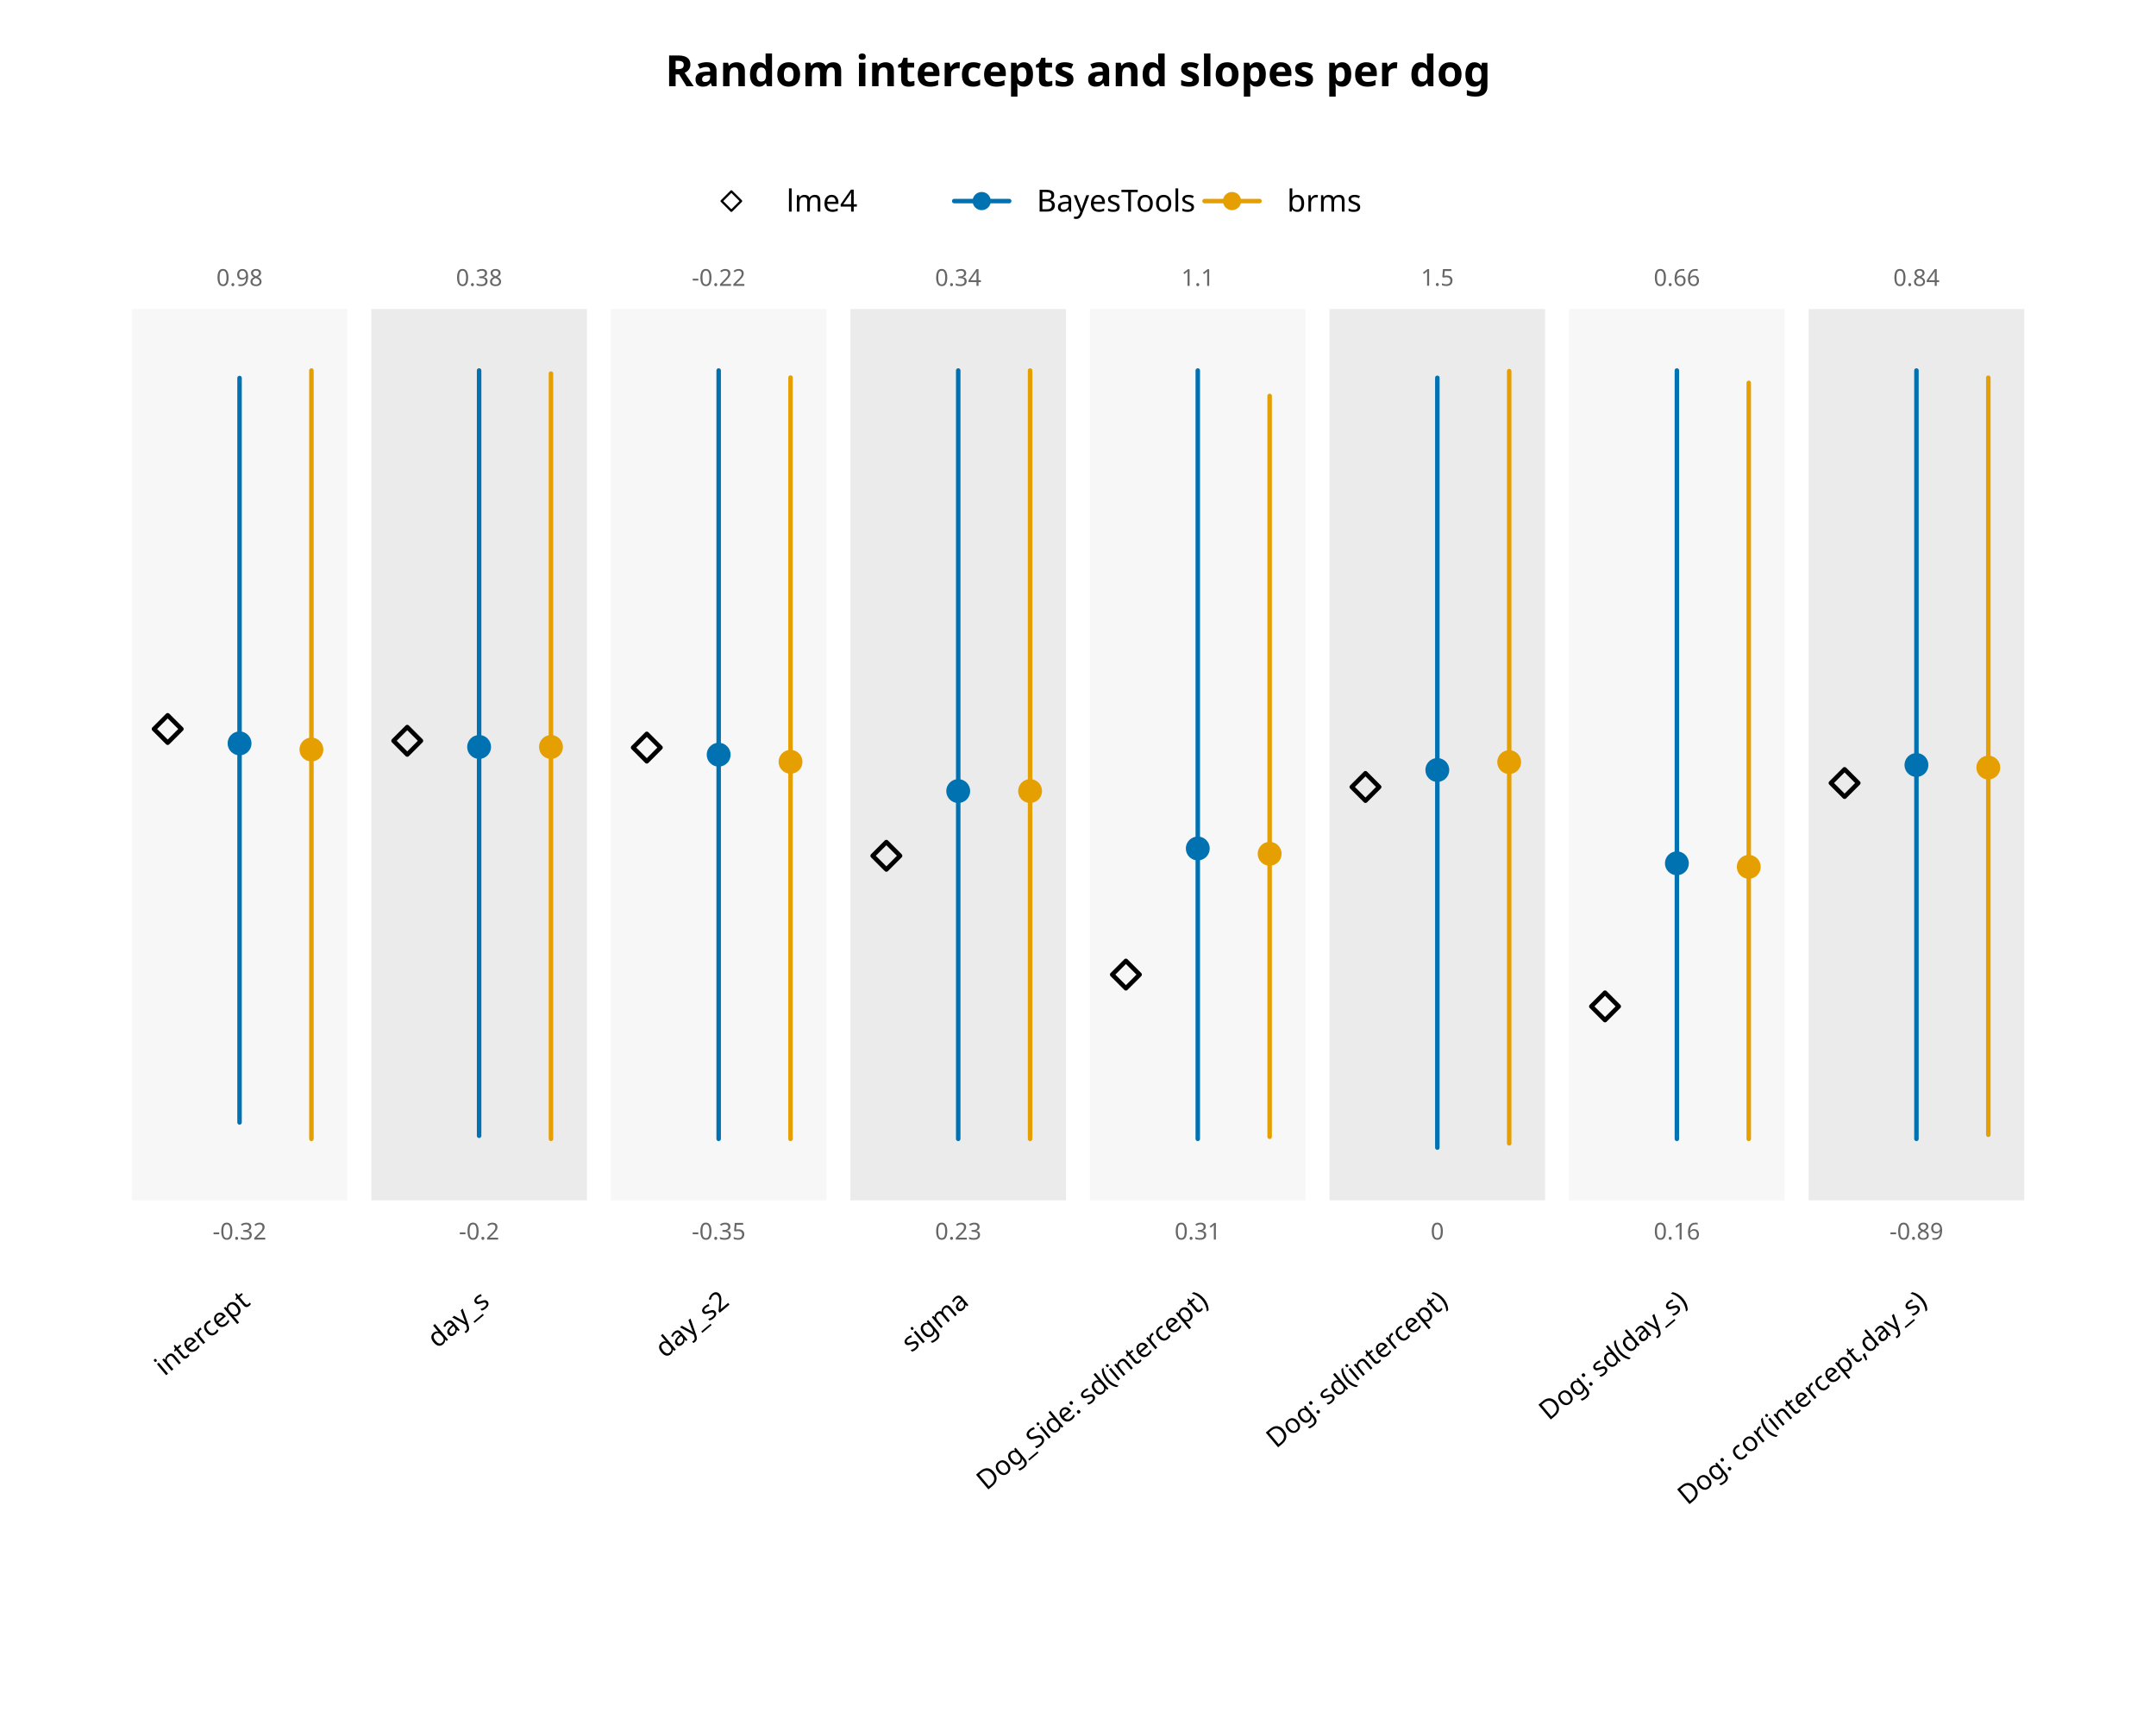
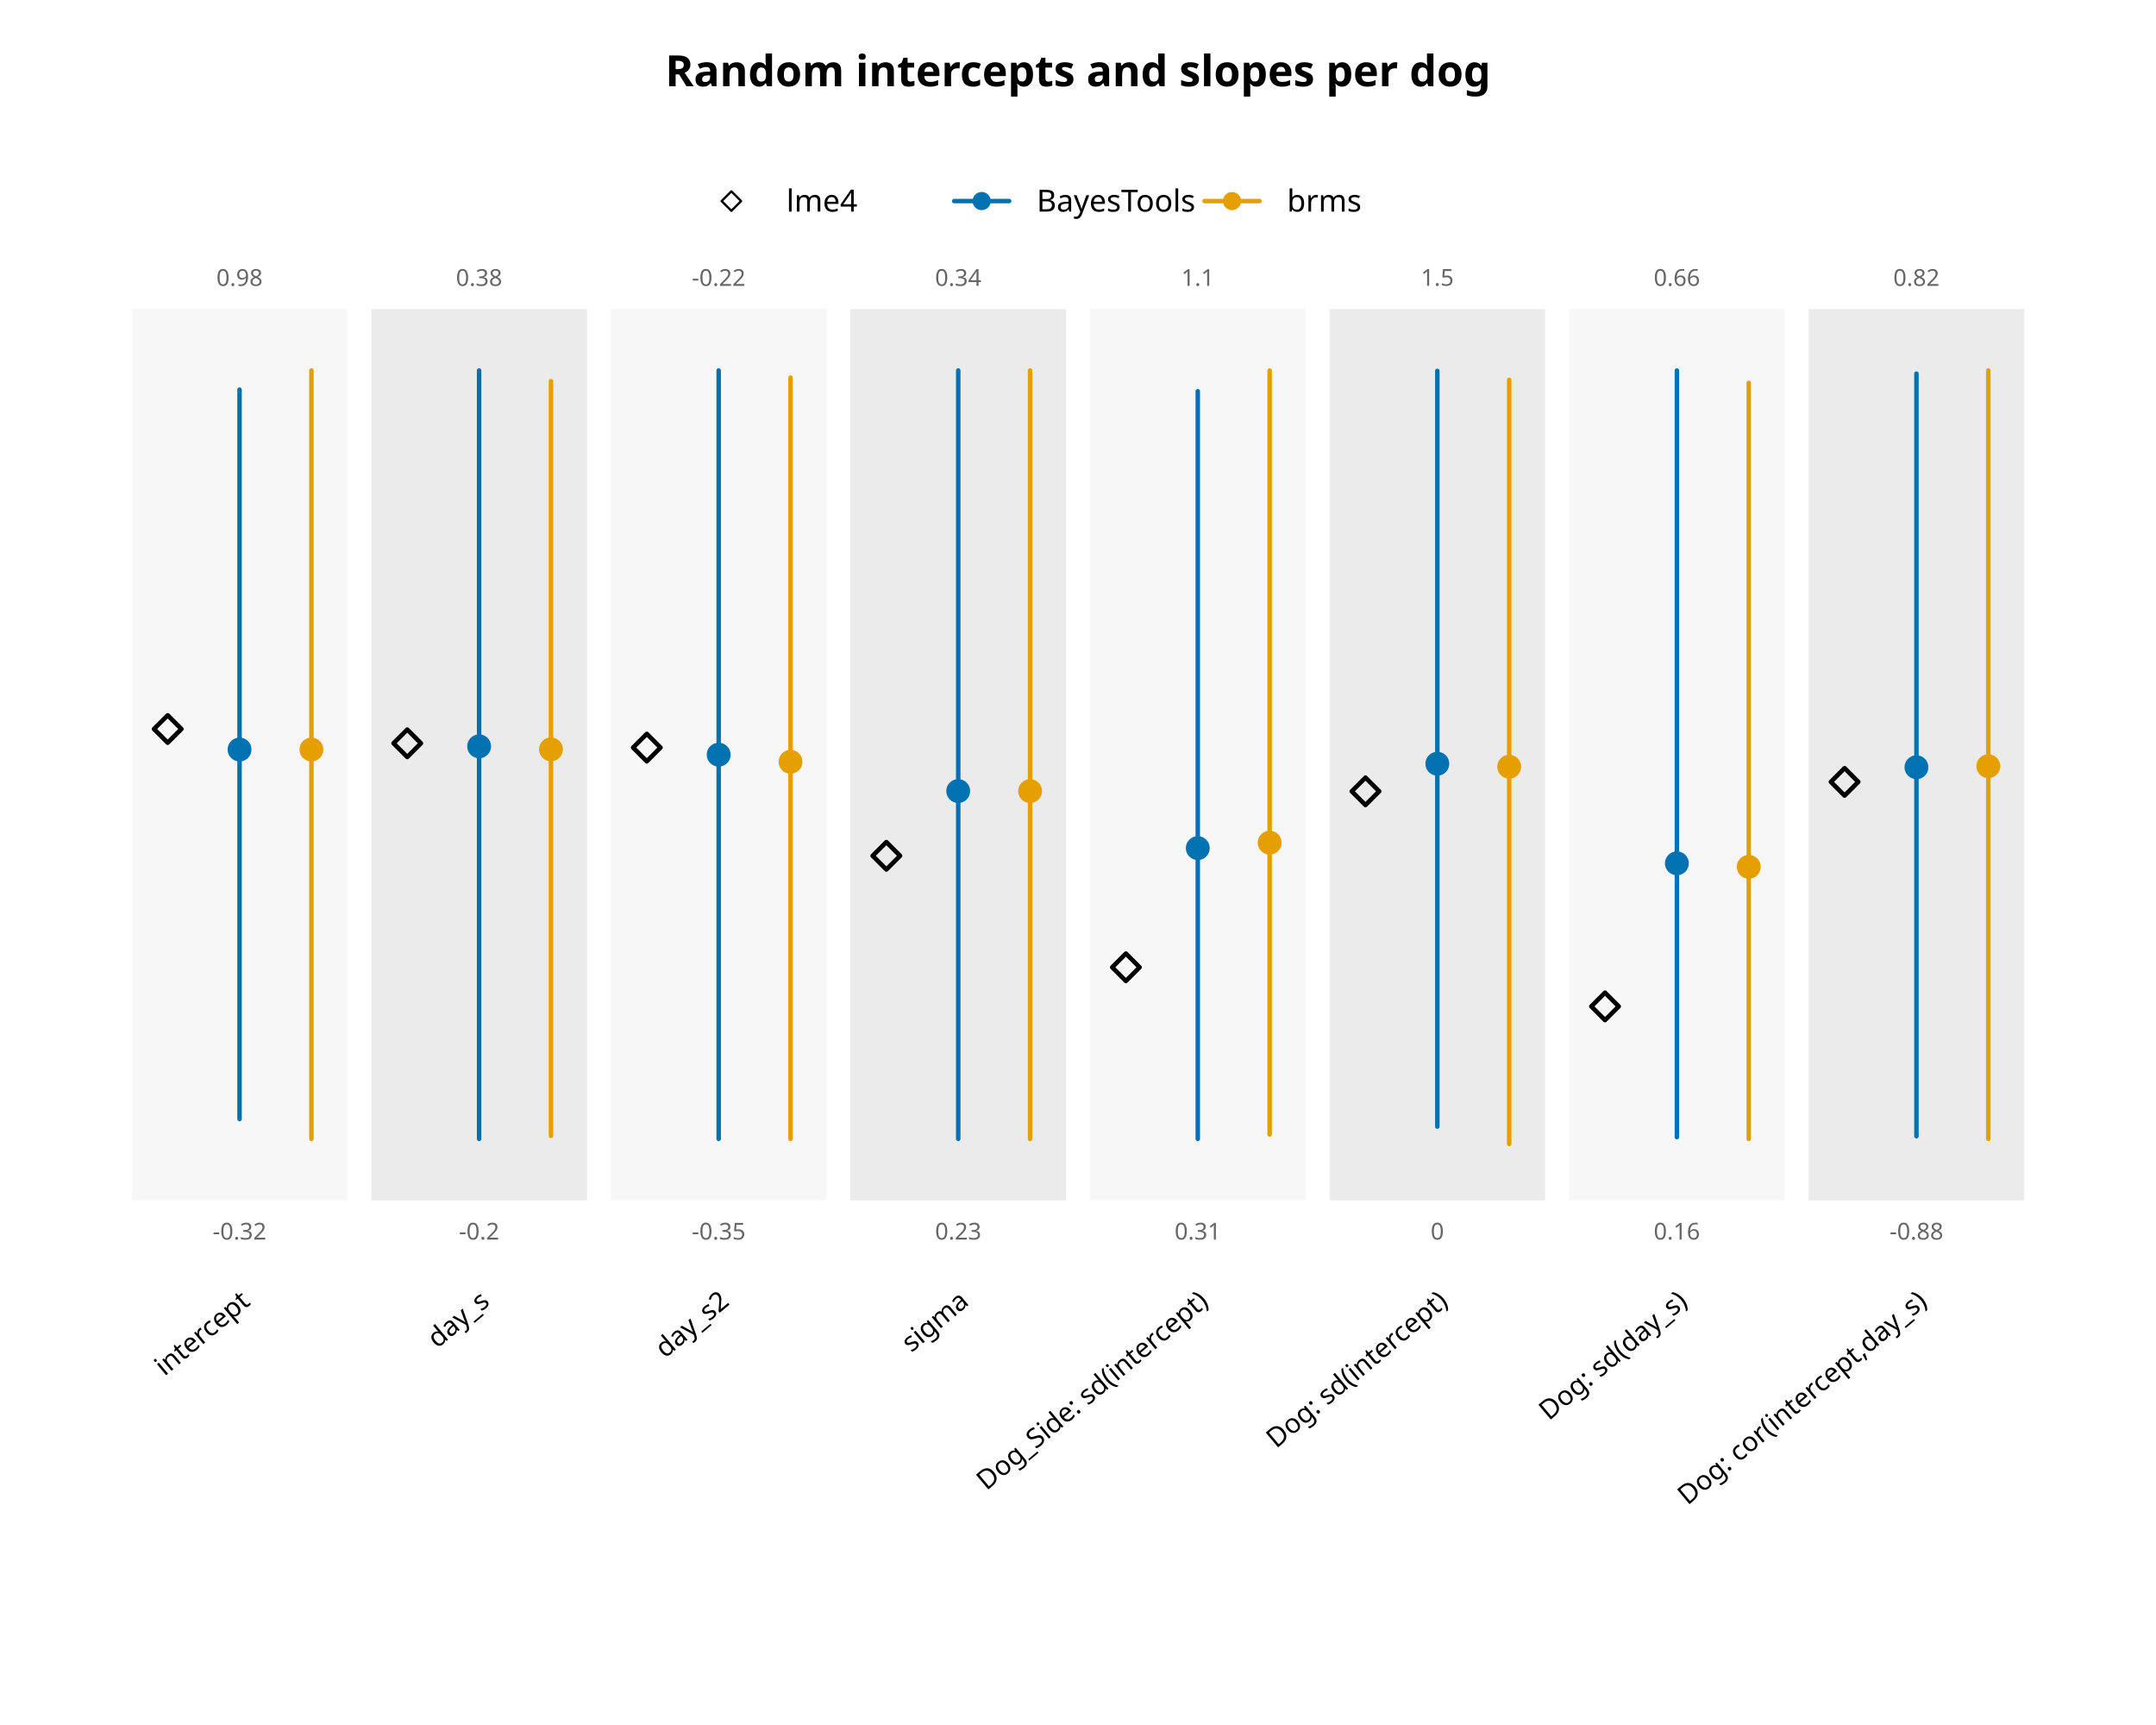
<svg xmlns="http://www.w3.org/2000/svg" class="svglite" data-engine-version="2.0" width="720.00pt" height="576.00pt" viewBox="0 0 720.00 576.00">
  <defs>
    <style type="text/css">
    .svglite line, .svglite polyline, .svglite polygon, .svglite path, .svglite rect, .svglite circle {
      fill: none;
      stroke: #000000;
      stroke-linecap: round;
      stroke-linejoin: round;
      stroke-miterlimit: 10.00;
    }
  </style>
  </defs>
  <rect width="100%" height="100%" style="stroke: none; fill: #FFFFFF;" />
  <defs>
    <clipPath id="cpMC4wMHw3MjAuMDB8MC4wMHw1NzYuMDA=">
      <rect x="0.00" y="0.00" width="720.00" height="576.00" />
    </clipPath>
  </defs>
  <g clip-path="url(#cpMC4wMHw3MjAuMDB8MC4wMHw1NzYuMDA=)">
    <text x="360.00" y="28.80" text-anchor="middle" style="font-size: 14.40px; font-weight: bold; font-family: sans;" textLength="247.39px" lengthAdjust="spacingAndGlyphs">Random intercepts and slopes per dog</text>
  </g>
  <defs>
    <clipPath id="cpMTQuNDB8NzA1LjYwfDcyLjAwfDQzMi4wMA==">
      <rect x="14.40" y="72.00" width="691.20" height="360.00" />
    </clipPath>
  </defs>
  <g clip-path="url(#cpMTQuNDB8NzA1LjYwfDcyLjAwfDQzMi4wMA==)">
    <rect x="44.00" y="103.19" width="72.00" height="297.62" style="stroke-width: 0.75; stroke: none; fill: #F7F7F7;" />
    <rect x="124.00" y="103.19" width="72.00" height="297.62" style="stroke-width: 0.75; stroke: none; fill: #EBEBEB;" />
    <rect x="204.00" y="103.19" width="72.00" height="297.62" style="stroke-width: 0.75; stroke: none; fill: #F7F7F7;" />
    <rect x="284.00" y="103.19" width="72.00" height="297.62" style="stroke-width: 0.75; stroke: none; fill: #EBEBEB;" />
    <rect x="364.00" y="103.19" width="72.00" height="297.62" style="stroke-width: 0.75; stroke: none; fill: #F7F7F7;" />
    <rect x="444.00" y="103.19" width="72.00" height="297.62" style="stroke-width: 0.75; stroke: none; fill: #EBEBEB;" />
    <rect x="524.00" y="103.19" width="72.00" height="297.62" style="stroke-width: 0.75; stroke: none; fill: #F7F7F7;" />
    <rect x="604.00" y="103.19" width="72.00" height="297.62" style="stroke-width: 0.75; stroke: none; fill: #EBEBEB;" />
    <text x="80.00" y="413.91" text-anchor="middle" style="font-size: 7.80px; fill: #666666; font-family: sans;" textLength="17.78px" lengthAdjust="spacingAndGlyphs">-0.32</text>
    <text x="80.00" y="95.46" text-anchor="middle" style="font-size: 7.80px; fill: #666666; font-family: sans;" textLength="15.18px" lengthAdjust="spacingAndGlyphs">0.98</text>
    <polygon points="51.42,243.42 56.00,238.84 60.58,243.42 56.00,248.00 " style="stroke-width: 1.50; fill: none;" />
-     <line x1="80.00" y1="374.79" x2="80.00" y2="126.23" style="stroke-width: 1.50; stroke: #0072B2;" />
-     <circle cx="80.00" cy="248.22" r="3.24" style="stroke-width: 1.50; stroke: #0072B2; fill: #0072B2;" />
+     <line x1="80.00" y1="373.65" x2="80.00" y2="130.12" style="stroke-width: 1.50; stroke: #0072B2;" />
+     <circle cx="80.00" cy="250.28" r="3.24" style="stroke-width: 1.50; stroke: #0072B2; fill: #0072B2;" />
    <line x1="104.00" y1="380.28" x2="104.00" y2="123.72" style="stroke-width: 1.50; stroke: #E69F00;" />
    <circle cx="104.00" cy="250.28" r="3.24" style="stroke-width: 1.50; stroke: #E69F00; fill: #E69F00;" />
    <text x="160.00" y="413.91" text-anchor="middle" style="font-size: 7.80px; fill: #666666; font-family: sans;" textLength="13.44px" lengthAdjust="spacingAndGlyphs">-0.2</text>
    <text x="160.00" y="95.46" text-anchor="middle" style="font-size: 7.80px; fill: #666666; font-family: sans;" textLength="15.18px" lengthAdjust="spacingAndGlyphs">0.38</text>
-     <polygon points="131.42,247.36 136.00,242.78 140.58,247.36 136.00,251.95 " style="stroke-width: 1.50; fill: none;" />
-     <line x1="160.00" y1="379.25" x2="160.00" y2="123.72" style="stroke-width: 1.50; stroke: #0072B2;" />
-     <circle cx="160.00" cy="249.42" r="3.24" style="stroke-width: 1.50; stroke: #0072B2; fill: #0072B2;" />
-     <line x1="184.00" y1="380.28" x2="184.00" y2="124.75" style="stroke-width: 1.50; stroke: #E69F00;" />
-     <circle cx="184.00" cy="249.42" r="3.24" style="stroke-width: 1.50; stroke: #E69F00; fill: #E69F00;" />
+     <polygon points="131.42,248.19 136.00,243.61 140.58,248.19 136.00,252.77 " style="stroke-width: 1.50; fill: none;" />
+     <line x1="160.00" y1="380.28" x2="160.00" y2="123.72" style="stroke-width: 1.50; stroke: #0072B2;" />
+     <circle cx="160.00" cy="249.21" r="3.24" style="stroke-width: 1.50; stroke: #0072B2; fill: #0072B2;" />
+     <line x1="184.00" y1="379.27" x2="184.00" y2="127.27" style="stroke-width: 1.50; stroke: #E69F00;" />
+     <circle cx="184.00" cy="250.22" r="3.24" style="stroke-width: 1.50; stroke: #E69F00; fill: #E69F00;" />
    <text x="240.00" y="413.91" text-anchor="middle" style="font-size: 7.80px; fill: #666666; font-family: sans;" textLength="17.78px" lengthAdjust="spacingAndGlyphs">-0.35</text>
    <text x="240.00" y="95.46" text-anchor="middle" style="font-size: 7.80px; fill: #666666; font-family: sans;" textLength="17.78px" lengthAdjust="spacingAndGlyphs">-0.22</text>
    <polygon points="211.42,249.62 216.00,245.04 220.58,249.62 216.00,254.21 " style="stroke-width: 1.50; fill: none;" />
    <line x1="240.00" y1="380.28" x2="240.00" y2="123.72" style="stroke-width: 1.50; stroke: #0072B2;" />
    <circle cx="240.00" cy="252.00" r="3.24" style="stroke-width: 1.50; stroke: #0072B2; fill: #0072B2;" />
    <line x1="264.00" y1="380.28" x2="264.00" y2="126.09" style="stroke-width: 1.50; stroke: #E69F00;" />
    <circle cx="264.00" cy="254.38" r="3.24" style="stroke-width: 1.50; stroke: #E69F00; fill: #E69F00;" />
    <text x="320.00" y="413.91" text-anchor="middle" style="font-size: 7.80px; fill: #666666; font-family: sans;" textLength="15.18px" lengthAdjust="spacingAndGlyphs">0.23</text>
    <text x="320.00" y="95.46" text-anchor="middle" style="font-size: 7.80px; fill: #666666; font-family: sans;" textLength="15.18px" lengthAdjust="spacingAndGlyphs">0.34</text>
    <polygon points="291.42,285.76 296.00,281.18 300.58,285.76 296.00,290.34 " style="stroke-width: 1.50; fill: none;" />
    <line x1="320.00" y1="380.28" x2="320.00" y2="123.72" style="stroke-width: 1.50; stroke: #0072B2;" />
    <circle cx="320.00" cy="264.15" r="3.24" style="stroke-width: 1.50; stroke: #0072B2; fill: #0072B2;" />
    <line x1="344.00" y1="380.28" x2="344.00" y2="123.72" style="stroke-width: 1.50; stroke: #E69F00;" />
    <circle cx="344.00" cy="264.15" r="3.24" style="stroke-width: 1.50; stroke: #E69F00; fill: #E69F00;" />
    <text x="400.00" y="413.91" text-anchor="middle" style="font-size: 7.80px; fill: #666666; font-family: sans;" textLength="15.18px" lengthAdjust="spacingAndGlyphs">0.31</text>
    <text x="400.00" y="95.46" text-anchor="middle" style="font-size: 7.80px; fill: #666666; font-family: sans;" textLength="10.84px" lengthAdjust="spacingAndGlyphs">1.1</text>
-     <polygon points="371.42,325.43 376.00,320.85 380.58,325.43 376.00,330.01 " style="stroke-width: 1.50; fill: none;" />
-     <line x1="400.00" y1="380.28" x2="400.00" y2="123.72" style="stroke-width: 1.50; stroke: #0072B2;" />
-     <circle cx="400.00" cy="283.32" r="3.24" style="stroke-width: 1.50; stroke: #0072B2; fill: #0072B2;" />
-     <line x1="424.00" y1="379.58" x2="424.00" y2="132.21" style="stroke-width: 1.50; stroke: #E69F00;" />
-     <circle cx="424.00" cy="285.09" r="3.24" style="stroke-width: 1.50; stroke: #E69F00; fill: #E69F00;" />
+     <polygon points="371.42,322.99 376.00,318.40 380.58,322.99 376.00,327.57 " style="stroke-width: 1.50; fill: none;" />
+     <line x1="400.00" y1="380.28" x2="400.00" y2="130.65" style="stroke-width: 1.50; stroke: #0072B2;" />
+     <circle cx="400.00" cy="283.20" r="3.24" style="stroke-width: 1.50; stroke: #0072B2; fill: #0072B2;" />
+     <line x1="424.00" y1="378.82" x2="424.00" y2="123.72" style="stroke-width: 1.50; stroke: #E69F00;" />
+     <circle cx="424.00" cy="281.38" r="3.24" style="stroke-width: 1.50; stroke: #E69F00; fill: #E69F00;" />
    <text x="480.00" y="413.91" text-anchor="middle" style="font-size: 7.80px; fill: #666666; font-family: sans;" textLength="4.34px" lengthAdjust="spacingAndGlyphs">0</text>
    <text x="480.00" y="95.42" text-anchor="middle" style="font-size: 7.80px; fill: #666666; font-family: sans;" textLength="10.84px" lengthAdjust="spacingAndGlyphs">1.5</text>
-     <polygon points="451.42,262.78 456.00,258.19 460.58,262.78 456.00,267.36 " style="stroke-width: 1.50; fill: none;" />
-     <line x1="480.00" y1="383.20" x2="480.00" y2="126.16" style="stroke-width: 1.50; stroke: #0072B2;" />
-     <circle cx="480.00" cy="257.11" r="3.24" style="stroke-width: 1.50; stroke: #0072B2; fill: #0072B2;" />
-     <line x1="504.00" y1="381.78" x2="504.00" y2="123.93" style="stroke-width: 1.50; stroke: #E69F00;" />
-     <circle cx="504.00" cy="254.48" r="3.24" style="stroke-width: 1.50; stroke: #E69F00; fill: #E69F00;" />
+     <polygon points="451.42,264.23 456.00,259.65 460.58,264.23 456.00,268.81 " style="stroke-width: 1.50; fill: none;" />
+     <line x1="480.00" y1="376.18" x2="480.00" y2="123.84" style="stroke-width: 1.50; stroke: #0072B2;" />
+     <circle cx="480.00" cy="255.02" r="3.24" style="stroke-width: 1.50; stroke: #0072B2; fill: #0072B2;" />
+     <line x1="504.00" y1="381.98" x2="504.00" y2="126.85" style="stroke-width: 1.50; stroke: #E69F00;" />
+     <circle cx="504.00" cy="256.02" r="3.24" style="stroke-width: 1.50; stroke: #E69F00; fill: #E69F00;" />
    <text x="560.00" y="413.91" text-anchor="middle" style="font-size: 7.80px; fill: #666666; font-family: sans;" textLength="15.18px" lengthAdjust="spacingAndGlyphs">0.16</text>
    <text x="560.00" y="95.46" text-anchor="middle" style="font-size: 7.80px; fill: #666666; font-family: sans;" textLength="15.18px" lengthAdjust="spacingAndGlyphs">0.66</text>
    <polygon points="531.42,336.05 536.00,331.47 540.58,336.05 536.00,340.63 " style="stroke-width: 1.50; fill: none;" />
-     <line x1="560.00" y1="380.28" x2="560.00" y2="123.72" style="stroke-width: 1.50; stroke: #0072B2;" />
+     <line x1="560.00" y1="379.69" x2="560.00" y2="123.72" style="stroke-width: 1.50; stroke: #0072B2;" />
    <circle cx="560.00" cy="288.27" r="3.24" style="stroke-width: 1.50; stroke: #0072B2; fill: #0072B2;" />
    <line x1="584.00" y1="380.28" x2="584.00" y2="127.84" style="stroke-width: 1.50; stroke: #E69F00;" />
    <circle cx="584.00" cy="289.45" r="3.24" style="stroke-width: 1.50; stroke: #E69F00; fill: #E69F00;" />
-     <text x="640.00" y="413.91" text-anchor="middle" style="font-size: 7.80px; fill: #666666; font-family: sans;" textLength="17.78px" lengthAdjust="spacingAndGlyphs">-0.89</text>
-     <text x="640.00" y="95.46" text-anchor="middle" style="font-size: 7.80px; fill: #666666; font-family: sans;" textLength="15.18px" lengthAdjust="spacingAndGlyphs">0.84</text>
-     <polygon points="611.42,261.46 616.00,256.88 620.58,261.46 616.00,266.04 " style="stroke-width: 1.50; fill: none;" />
-     <line x1="640.00" y1="380.28" x2="640.00" y2="123.72" style="stroke-width: 1.50; stroke: #0072B2;" />
-     <circle cx="640.00" cy="255.44" r="3.24" style="stroke-width: 1.50; stroke: #0072B2; fill: #0072B2;" />
-     <line x1="664.00" y1="378.91" x2="664.00" y2="126.12" style="stroke-width: 1.50; stroke: #E69F00;" />
-     <circle cx="664.00" cy="256.30" r="3.24" style="stroke-width: 1.50; stroke: #E69F00; fill: #E69F00;" />
+     <text x="640.00" y="413.91" text-anchor="middle" style="font-size: 7.80px; fill: #666666; font-family: sans;" textLength="17.78px" lengthAdjust="spacingAndGlyphs">-0.88</text>
+     <text x="640.00" y="95.46" text-anchor="middle" style="font-size: 7.80px; fill: #666666; font-family: sans;" textLength="15.18px" lengthAdjust="spacingAndGlyphs">0.82</text>
+     <polygon points="611.42,261.08 616.00,256.49 620.58,261.08 616.00,265.66 " style="stroke-width: 1.50; fill: none;" />
+     <line x1="640.00" y1="379.41" x2="640.00" y2="124.76" style="stroke-width: 1.50; stroke: #0072B2;" />
+     <circle cx="640.00" cy="256.19" r="3.24" style="stroke-width: 1.50; stroke: #0072B2; fill: #0072B2;" />
+     <line x1="664.00" y1="380.28" x2="664.00" y2="123.72" style="stroke-width: 1.50; stroke: #E69F00;" />
+     <circle cx="664.00" cy="255.84" r="3.24" style="stroke-width: 1.50; stroke: #E69F00; fill: #E69F00;" />
  </g>
  <g clip-path="url(#cpMC4wMHw3MjAuMDB8MC4wMHw1NzYuMDA=)">
    <text transform="translate(83.98,435.32) rotate(-40)" text-anchor="end" style="font-size: 9.00px; font-family: sans;" textLength="34.52px" lengthAdjust="spacingAndGlyphs">intercept</text>
    <text transform="translate(163.98,435.32) rotate(-40)" text-anchor="end" style="font-size: 9.00px; font-family: sans;" textLength="24.02px" lengthAdjust="spacingAndGlyphs">day_s</text>
    <text transform="translate(243.98,435.32) rotate(-40)" text-anchor="end" style="font-size: 9.00px; font-family: sans;" textLength="29.03px" lengthAdjust="spacingAndGlyphs">day_s2</text>
    <text transform="translate(323.98,435.32) rotate(-40)" text-anchor="end" style="font-size: 9.00px; font-family: sans;" textLength="24.01px" lengthAdjust="spacingAndGlyphs">sigma</text>
    <text transform="translate(403.98,435.32) rotate(-40)" text-anchor="end" style="font-size: 9.00px; font-family: sans;" textLength="94.56px" lengthAdjust="spacingAndGlyphs">Dog_Side: sd(intercept)</text>
    <text transform="translate(483.98,435.32) rotate(-40)" text-anchor="end" style="font-size: 9.00px; font-family: sans;" textLength="71.54px" lengthAdjust="spacingAndGlyphs">Dog: sd(intercept)</text>
    <text transform="translate(563.98,435.32) rotate(-40)" text-anchor="end" style="font-size: 9.00px; font-family: sans;" textLength="61.04px" lengthAdjust="spacingAndGlyphs">Dog: sd(day_s)</text>
    <text transform="translate(643.98,435.32) rotate(-40)" text-anchor="end" style="font-size: 9.00px; font-family: sans;" textLength="101.06px" lengthAdjust="spacingAndGlyphs">Dog: cor(intercept,day_s)</text>
    <line x1="318.66" y1="67.14" x2="337.02" y2="67.14" style="stroke-width: 1.50; stroke: #0072B2;" />
    <line x1="402.26" y1="67.14" x2="420.62" y2="67.14" style="stroke-width: 1.50; stroke: #E69F00;" />
    <polygon points="240.99,67.14 244.24,63.90 247.49,67.14 244.24,70.39 " style="stroke-width: 0.75; fill: none;" />
    <circle cx="327.84" cy="67.14" r="2.29" style="stroke-width: 1.50; stroke: #0072B2; fill: #0072B2;" />
    <circle cx="411.44" cy="67.14" r="2.29" style="stroke-width: 1.50; stroke: #E69F00; fill: #E69F00;" />
    <text x="262.60" y="70.65" style="font-size: 10.20px; font-family: sans;" textLength="22.11px" lengthAdjust="spacingAndGlyphs">lme4</text>
    <text x="346.20" y="70.65" style="font-size: 10.20px; font-family: sans;" textLength="53.31px" lengthAdjust="spacingAndGlyphs">BayesTools</text>
    <text x="429.80" y="70.65" style="font-size: 10.20px; font-family: sans;" textLength="22.67px" lengthAdjust="spacingAndGlyphs">brms</text>
  </g>
</svg>
